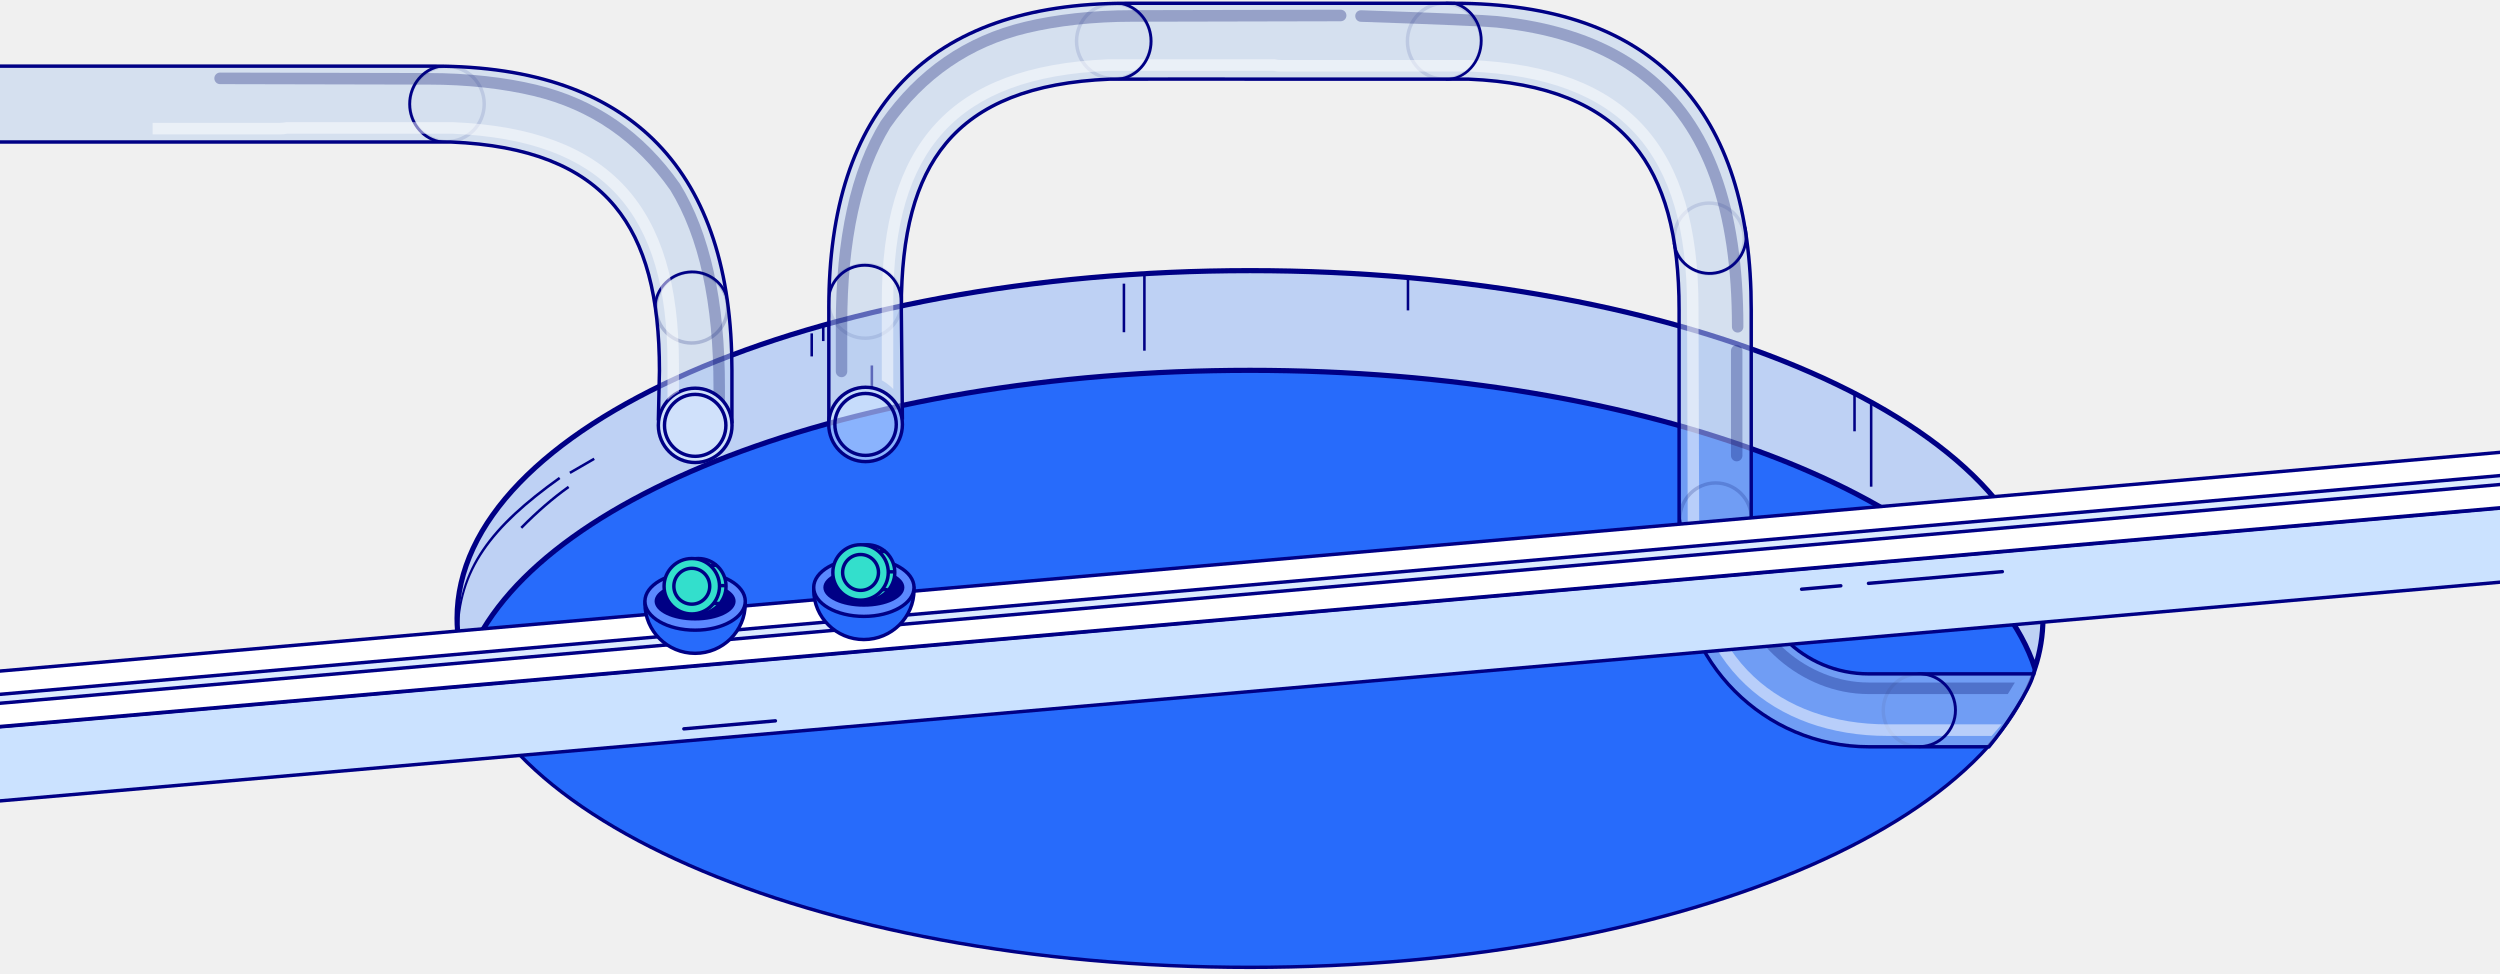
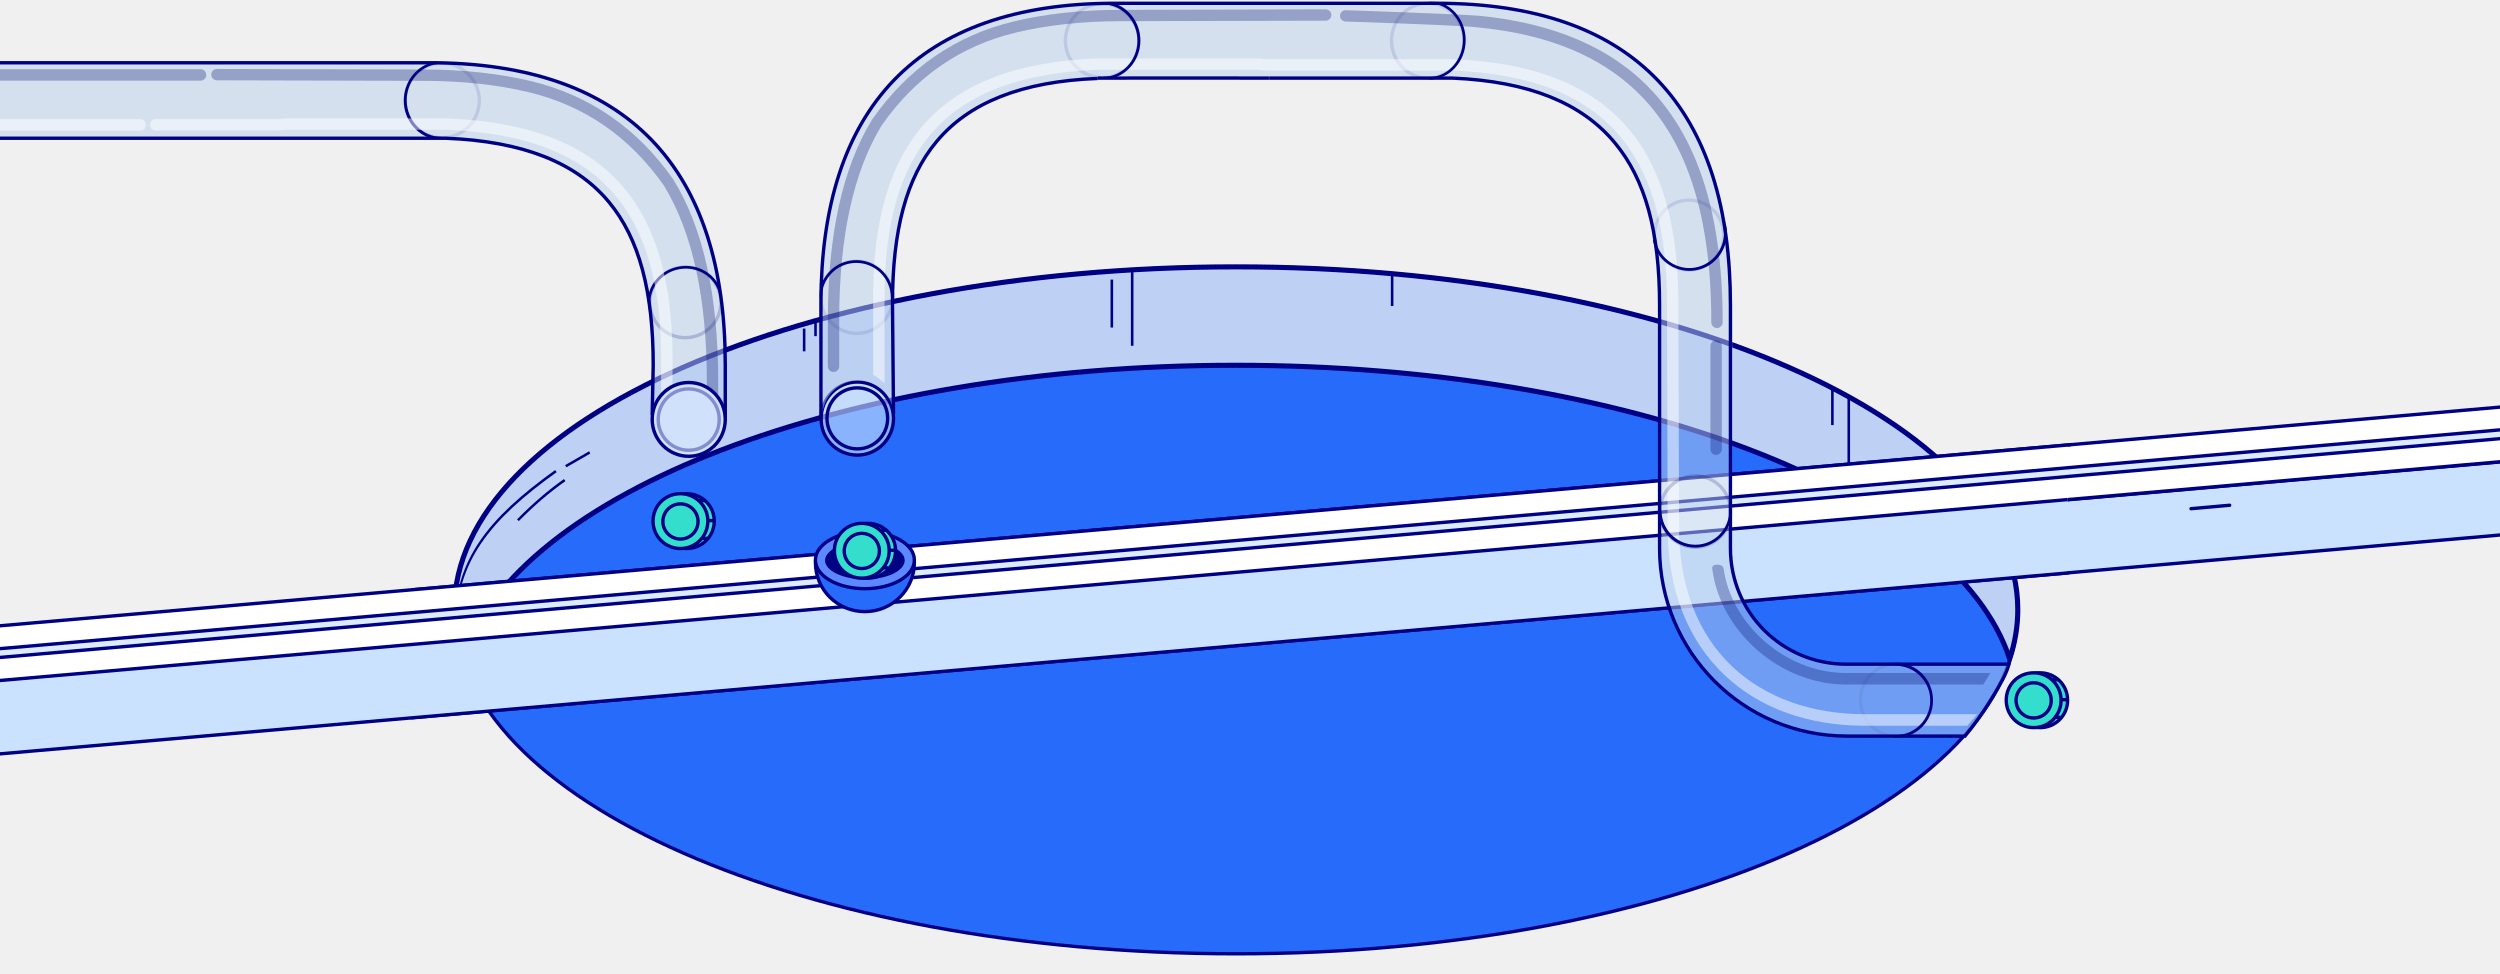
- <svg xmlns="http://www.w3.org/2000/svg" width="1440" height="561" viewBox="0 0 1448 565" fill="none" class="mw-100 hidden-sm">
-   <g>
-     <path d="M724.007 561.163C978.054 561.163 1184 470.688 1184 359.081C1184 247.475 978.054 157 724.007 157C469.96 157 264.014 247.475 264.014 359.081C264.014 470.688 469.96 561.163 724.007 561.163Z" fill="#276BFB" stroke="#000085" stroke-width="2" />
-     <path d="M268.707 387.603C265.614 378.16 264.014 368.504 264.014 358.685C264.014 247.298 469.96 157 724.007 157C978.054 157 1184 247.298 1184 358.685C1184 368.504 1182.4 378.16 1179.31 387.603C1147.32 289.916 955.659 214.836 724.007 214.836C492.354 214.836 300.697 289.916 268.707 387.603L268.707 387.603Z" fill="#BED1F4" stroke="#000085" stroke-width="3" />
-     <path d="M650.121 164.55H651.605V192.73H650.121V164.55Z" fill="#000085" />
-     <path d="M661.997 160.034H663.482V203.43H661.997V160.034Z" fill="#000085" />
-     <path d="M469.011 193.405H470.496V206.754H469.011V193.405Z" fill="#000085" />
-     <path d="M475.691 188.474H477.176V197.854H475.691V188.474Z" fill="#000085" />
-     <path d="M503.897 212.011H505.382V225.359H503.897V212.011Z" fill="#000085" />
-     <path d="M814.902 160.776H816.386V180.057H814.902V160.776Z" fill="#000085" />
-     <path d="M1083.6 234.126H1085.08V282.329H1083.6V234.126Z" fill="#000085" />
-     <path d="M1073.95 227.214H1075.43V250.203H1073.95V227.214Z" fill="#000085" />
-     <path d="M265.005 368.406L264 367.903C264 329.709 283.328 305.11 323.097 276.667L323.962 277.873C284.557 306.055 265.005 330.729 265.005 368.406Z" fill="#000085" />
-     <path d="M329.839 274.946L329.095 273.662L343.198 265.505L343.942 266.788L329.839 274.946Z" fill="#000085" />
-     <path d="M301.79 306.713L300.734 305.671C310.042 296.248 319.229 288.31 328.295 281.857L329.156 283.065C320.163 289.466 311.041 297.349 301.79 306.713Z" fill="#000085" />
-     <path opacity="0.2" d="M1112.28 433.102C1123.83 433.102 1133.2 423.65 1133.2 411.991C1133.2 400.331 1123.83 390.88 1112.28 390.88C1100.72 390.88 1091.35 400.331 1091.35 411.991C1091.35 423.65 1100.72 433.102 1112.28 433.102Z" stroke="#000D6D" stroke-width="2" />
-     <path opacity="0.2" d="M990.393 158.879C1001.64 158.879 1010.76 149.685 1010.76 138.342C1010.76 127 1001.64 117.805 990.393 117.805C979.145 117.805 970.027 127 970.027 138.342C970.027 149.685 979.145 158.879 990.393 158.879Z" stroke="#000D6D" stroke-width="2" />
-     <path opacity="0.2" d="M836.686 45.917C848.488 45.917 858.056 36.063 858.056 23.907C858.056 11.752 848.488 1.898 836.686 1.898C824.883 1.898 815.315 11.752 815.315 23.907C815.315 36.063 824.883 45.917 836.686 45.917Z" stroke="#000D6D" stroke-width="2" />
-     <path opacity="0.2" d="M644.993 45.659C656.93 45.659 666.606 35.901 666.606 23.865C666.606 11.828 656.93 2.07 644.993 2.07C633.056 2.07 623.379 11.828 623.379 23.865C623.379 35.901 633.056 45.659 644.993 45.659Z" stroke="#000D6D" stroke-width="2" />
-     <path opacity="0.2" d="M500.763 196.198C512.471 196.198 521.961 186.628 521.961 174.823C521.961 163.018 512.471 153.448 500.763 153.448C489.056 153.448 479.565 163.018 479.565 174.823C479.565 186.628 489.056 196.198 500.763 196.198Z" stroke="#000D6D" stroke-width="2" />
-     <path fill-rule="evenodd" clip-rule="evenodd" d="M522.558 242.804C521.361 232.199 512.435 223.96 501.601 223.96C489.989 223.96 480.569 233.425 480.509 245.125C480.508 245.087 480.508 245.05 480.508 245.012V178.487C480.508 63.596 537.472 1.898 652.99 1.898H841.825C958.418 1.898 1015.91 64.169 1015.91 180.129L1015.52 322.212C1015.52 360.27 1046.09 391.061 1083.8 391.061H1179.43L1179.17 391.989C1178.04 396.11 1174.71 402.541 1169.17 411.327C1163.65 420.082 1158.5 427.338 1153.72 433.098L1153.51 433.36H1083.9C1023.16 433.36 973.879 383.665 973.879 322.417L973.482 180.417C973.482 137.064 965.371 105.781 947.397 84.117C928.135 60.9 897.167 48.481 851.854 46.582H743.828C742.384 46.582 740.957 46.447 739.558 46.182L643.084 46.181C598.162 48.064 567.483 60.367 548.4 83.368C530.594 104.83 522.558 135.822 522.558 178.773V242.804Z" fill="#BBD0EF" fill-opacity="0.5" />
-     <path d="M522.359 243.433L521.72 178.632C521.72 135.681 529.756 104.688 547.562 83.226C566.645 60.226 597.647 47.799 642.569 45.917M479.671 245.074C479.671 245.036 479.671 244.999 479.671 244.961V178.345C479.671 63.455 536.845 1.898 652.364 1.898H842.028C958.621 1.898 1014.77 63.809 1014.77 179.77V322.606C1014.77 360.664 1045.25 390.919 1082.96 390.919H1178.59L1178.34 391.848C1177.2 395.969 1173.87 402.4 1168.33 411.186C1162.81 419.94 1157.66 427.197 1152.88 432.957L1152.67 433.219H1083.07C1022.32 433.219 972.923 383.854 972.923 322.606V179.77C972.923 136.416 964.533 105.639 946.559 83.976C927.297 60.759 896.245 47.816 850.933 45.917H743.189M743.189 45.917C709.554 45.917 676.215 45.774 642.569 45.917M743.189 45.917C709.556 45.917 676.215 45.776 642.569 45.917" stroke="#000085" stroke-width="2" />
-     <path opacity="0.3" d="M788.265 12.649C786.43 12.586 784.992 11.034 785.054 9.183C785.116 7.331 786.654 5.881 788.489 5.943C834.664 7.513 860.939 8.63 867.603 9.313C898.297 12.459 923.717 20.449 944.179 33.29C948.165 35.791 951.963 38.476 955.575 41.346C992.878 70.983 1010.22 119.961 1010.22 189.573C1010.22 191.425 1008.73 192.927 1006.89 192.927C1005.06 192.927 1003.57 191.425 1003.57 189.573C1003.57 121.826 986.913 74.784 951.461 46.617C948.042 43.901 944.445 41.358 940.667 38.987C921.122 26.722 896.669 19.036 866.93 15.988C860.496 15.328 834.178 14.209 788.265 12.649Z" fill="#000D6D" />
-     <path opacity="0.3" d="M1003.01 203.543C1003.01 201.69 1004.5 200.188 1006.34 200.188C1008.18 200.188 1009.66 201.69 1009.66 203.543V264.279C1009.66 266.132 1008.18 267.633 1006.34 267.633C1004.5 267.633 1003.01 266.132 1003.01 264.279V203.543Z" fill="#000D6D" />
-     <path opacity="0.3" d="M1010.72 334.27C1015.37 367.839 1047.63 395.922 1082.81 395.922H1167.71L1163.63 402.632H1082.81C1043.99 402.632 1008.59 371.548 1004 334.181C1003.67 331.486 1010.35 331.547 1010.72 334.27Z" fill="#000D6D" />
-     <path opacity="0.5" d="M641.785 41.095L641.923 41.092C641.9 41.093 641.877 41.094 641.854 41.095H641.785ZM517.056 174.921V225.668C514.977 223.641 513.199 222.166 510.406 220.625V174.921C510.406 83.655 549.706 38.242 641.647 34.389L738.141 34.386C739.66 34.679 740.897 34.797 742.149 34.797H851.638C944.219 38.674 984.181 85.696 984.181 178.283L984.59 310.161C984.59 345.224 995.728 373.228 1016.13 392.401C1035.45 410.56 1062.58 420.206 1093.72 420.206H1160.05L1154.23 426.916H1093.72C1060.98 426.916 1032.22 416.69 1011.6 397.311C989.79 376.818 977.939 347.021 977.939 310.168L977.531 178.29C977.531 89.162 940.226 45.244 851.569 41.507H742.149C740.587 41.507 739.041 41.368 737.522 41.095H641.854C553.67 44.812 517.056 87.144 517.056 174.921Z" fill="white" />
-     <path opacity="0.3" d="M490.372 188.213V215.461C490.372 217.314 488.883 218.816 487.047 218.816C485.21 218.816 483.722 217.314 483.722 215.461V188.213C483.722 138.064 492.367 98.761 509.761 70.32C530.93 40.105 558.779 20.91 593.298 12.66C611.044 8.419 632.432 5.899 655.816 5.899C676.913 5.899 717.174 5.809 776.597 5.629C778.433 5.624 779.926 7.121 779.932 8.974C779.937 10.826 778.453 12.333 776.617 12.338C717.187 12.518 676.921 12.608 655.816 12.608C632.948 12.608 612.075 15.067 594.831 19.188C561.933 27.051 535.485 45.266 515.366 73.932C498.738 101.174 490.372 139.262 490.372 188.213Z" fill="#000D6D" />
-     <path opacity="0.2" d="M994.134 322.071C1005.61 322.071 1014.92 312.689 1014.92 301.115C1014.92 289.541 1005.61 280.159 994.134 280.159C982.656 280.159 973.351 289.541 973.351 301.115C973.351 312.689 982.656 322.071 994.134 322.071Z" stroke="#000D6D" stroke-width="2" />
-     <path d="M1015.42 299.826L1014.08 300.287C1014.08 311.397 1005.15 320.404 994.134 320.404C984.039 320.404 975.696 312.845 974.367 303.034C974.246 302.136 973.766 300.287 973.505 295.87L972.52 300.287C972.52 312.324 982.197 322.082 994.134 322.082C1004.24 322.082 1012.72 315.093 1015.09 305.65C1015.52 303.934 1015.42 301.677 1015.42 299.826Z" fill="#000085" />
-     <path d="M1112.17 389.981L1108.27 391.143C1111.06 391.143 1114.36 391.763 1115.41 391.934C1125.05 393.493 1132.41 401.879 1132.41 411.991C1132.41 422.893 1123.85 431.79 1113.11 432.285C1112.8 432.3 1108.59 432.768 1108.27 432.768L1112.17 434C1124.28 434 1134.09 424.146 1134.09 411.991C1134.09 399.835 1124.28 389.981 1112.17 389.981Z" fill="#000085" />
-     <path d="M969.179 141.104L970.438 141.104C970.555 141.543 971.2 143.414 971.342 143.839C974.759 154.01 985.468 159.89 995.897 157.071C1005.8 154.394 1012.03 144.797 1010.85 134.818C1010.74 133.849 1010.77 132.442 1010.51 131.472L1011.9 131.472C1015.05 143.328 1008.08 155.514 996.327 158.691C985.366 161.654 974.121 155.733 970.101 145.303C969.811 144.55 969.391 141.902 969.179 141.104Z" fill="#000085" />
-     <path d="M837.576 46.815V45.371C848.481 45.371 857.334 35.419 857.334 23.551C857.334 11.683 848.481 2.075 837.576 2.075V1C838.784 1 840.534 1.031 842.826 1.094C852.094 3.631 858.947 12.728 858.947 23.551C858.947 36.335 849.386 46.815 837.576 46.815Z" fill="#000085" />
-     <path d="M645.407 46.332V45.261C656.648 45.261 665.774 35.693 665.774 23.875C665.774 12.057 656.648 2.49 645.407 2.49V1.419C647.616 1.419 649.749 1.152 651.76 1.785C660.833 4.641 667.437 13.455 667.437 23.875C667.437 34.677 660.341 43.753 650.754 46.255C649.043 46.701 647.252 46.332 645.407 46.332Z" fill="#000085" />
-     <path d="M522.005 175.253H520.944C520.944 163.905 511.826 154.706 500.578 154.706C489.33 154.706 480.211 163.905 480.211 175.253H479.15C479.15 172.649 478.992 170.15 479.808 167.828C482.837 159.205 490.992 153.029 500.578 153.029C510.625 153.029 519.101 159.815 521.749 169.091C522.308 171.048 522.005 173.115 522.005 175.253Z" fill="#000085" />
-     <path d="M500.988 267.779C512.791 267.779 522.359 258.126 522.359 246.218C522.359 234.311 512.791 224.658 500.988 224.658C489.186 224.658 479.618 234.311 479.618 246.218C479.618 258.126 489.186 267.779 500.988 267.779Z" fill="#CBE2FF" fill-opacity="0.6" stroke="#000085" stroke-width="2" />
-     <path d="M500.988 264.185C510.824 264.185 518.797 256.141 518.797 246.218C518.797 236.295 510.824 228.251 500.988 228.251C491.153 228.251 483.179 236.295 483.179 246.218C483.179 256.141 491.153 264.185 500.988 264.185Z" stroke="#000085" stroke-width="2" />
-     <path opacity="0.2" d="M258.145 82.128C246.209 82.128 236.532 72.37 236.532 60.334C236.532 48.297 246.209 38.539 258.145 38.539C270.082 38.539 279.759 48.297 279.759 60.334C279.759 72.37 270.082 82.128 258.145 82.128Z" stroke="#000D6D" stroke-width="2" />
-     <path d="M-130.746 38.407C-129.07 38.381 -127.382 38.367 -125.681 38.367H250.148C365.666 38.367 422.629 100.065 422.629 214.956V246.536L422.629 246.649C422.569 234.95 413.148 225.484 401.537 225.484C390.703 225.484 381.777 233.723 380.58 244.328V215.242C380.58 172.291 372.544 141.299 354.738 119.836C335.655 96.837 304.975 84.533 260.054 82.65L163.579 82.651C162.181 82.916 160.753 83.051 159.31 83.051H-130.746V38.407Z" fill="#BBD0EF" fill-opacity="0.5" />
-     <path d="M380.779 243.968L381.418 215.101C381.418 172.15 373.382 141.157 355.576 119.695C336.493 96.695 305.49 84.268 260.569 82.386H-179.31L-170.406 38.367H250.774C366.292 38.367 423.467 99.924 423.467 214.814V245.496C423.467 245.534 423.467 245.572 423.467 245.609" stroke="#000085" stroke-width="2" />
-     <path d="M257.73 82.8V81.73C246.489 81.73 237.363 72.162 237.363 60.344C237.363 48.526 246.489 38.958 257.73 38.958V37.888C255.521 37.888 253.388 37.621 251.377 38.254C242.304 41.109 235.701 49.923 235.701 60.344C235.701 71.145 242.796 80.221 252.383 82.723C254.095 83.17 255.886 82.8 257.73 82.8Z" fill="#000085" />
-     <path opacity="0.2" d="M379.784 182.376C377.59 171.211 384.939 160.366 396.198 158.154C407.457 155.943 418.362 163.201 420.556 174.366C422.749 185.532 415.4 196.376 404.141 198.588C392.883 200.8 381.977 193.541 379.784 182.376Z" stroke="#000D6D" stroke-width="2" />
-     <path d="M379.079 182.111L380.08 181.914C378.014 171.4 385.287 161.106 396.341 158.934C407.396 156.762 418.022 163.54 420.088 174.055L421.089 173.858C420.683 171.792 420.54 169.748 419.579 167.983C415.241 160.021 405.783 155.464 396.036 157.379C385.932 159.364 378.747 167.669 378.168 177.095C378.065 178.779 378.74 180.386 379.079 182.111Z" fill="#000085" />
-     <path opacity="0.3" d="M412.766 224.681V228.203C412.766 228.374 413.487 229.363 415.324 229.363C417.16 229.363 419.416 235.987 419.416 234.134V224.681C419.416 174.532 410.771 135.229 393.377 106.788C372.207 76.573 344.359 57.378 309.839 49.128C292.094 44.887 270.705 42.367 247.322 42.367C226.225 42.367 185.964 42.277 126.541 42.097C124.705 42.092 123.211 43.589 123.206 45.442C123.2 47.294 124.685 48.801 126.521 48.806C185.951 48.986 226.216 49.076 247.322 49.076C270.189 49.076 291.063 51.535 308.306 55.656C341.204 63.519 367.652 81.734 387.771 110.4C404.4 137.642 412.766 175.73 412.766 224.681Z" fill="#000D6D" />
-     <path d="M402.149 268.313C390.346 268.313 380.778 258.661 380.778 246.753C380.778 234.846 390.346 225.193 402.149 225.193C413.952 225.193 423.52 234.846 423.52 246.753C423.52 258.661 413.952 268.313 402.149 268.313Z" fill="#DCEBFF" fill-opacity="0.6" stroke="#000085" stroke-width="2" />
-     <path d="M402.149 264.72C392.313 264.72 384.34 256.676 384.34 246.753C384.34 236.831 392.313 228.787 402.149 228.787C411.985 228.787 419.958 236.831 419.958 246.753C419.958 256.676 411.985 264.72 402.149 264.72Z" stroke="#000085" stroke-width="2" />
-     <path opacity="0.5" d="M87.413 71.266H160.989C161.763 71.266 162.53 71.222 163.362 71.118C163.877 71.054 164.416 70.967 164.997 70.855L261.491 70.858C353.432 74.711 392.732 120.124 392.732 211.39V227.178C389.939 228.72 388.161 230.193 386.082 232.222V211.39C386.082 123.613 349.468 81.281 261.283 77.564H165.616C164.097 77.837 162.551 77.976 160.989 77.976H87.413V71.266Z" fill="white" />
-     <rect x="-0.909" y="1.083" width="1671.21" height="42.786" transform="matrix(-0.996195 0.0871557 0.0871557 0.996195 1580.38 282.206)" fill="#CBE2FF" stroke="#000085" stroke-width="2" />
-     <rect x="1581.36" y="282.999" width="1671.21" height="32.038" transform="rotate(175 1581.36 282.999)" fill="white" stroke="#000085" stroke-width="2" />
-     <rect x="1580.19" y="269.614" width="1671.21" height="5.166" transform="rotate(175 1580.19 269.614)" fill="#DCEBFF" stroke="#000085" stroke-width="2" />
-     <path d="M1160.43 331.62L1082.79 338.412" stroke="#000085" stroke-width="2" stroke-linecap="round" stroke-linejoin="round" />
-     <path d="M1066.73 339.817L1043.98 341.808" stroke="#000085" stroke-width="2" stroke-linecap="round" stroke-linejoin="round" />
-     <path d="M448.681 418.167L395.588 422.812" stroke="#000085" stroke-width="2" stroke-linecap="round" stroke-linejoin="round" />
-     <path fill-rule="evenodd" clip-rule="evenodd" d="M500 371C483.929 371 470.901 358.074 470.901 342.128C470.901 326.183 529.099 326.183 529.099 342.128C529.099 358.074 516.071 371 500 371Z" fill="#276BFB" stroke="#000085" stroke-width="2" />
-     <path d="M500 357.57C483.929 357.57 470.901 350.054 470.901 340.782C470.901 331.51 483.929 323.994 500 323.994C516.071 323.994 529.099 331.51 529.099 340.782C529.099 350.054 516.071 357.57 500 357.57Z" fill="#5B88FF" stroke="#000085" stroke-width="2" />
-     <path d="M500 351.974C487.02 351.974 476.497 346.963 476.497 340.782C476.497 334.601 487.02 329.59 500 329.59C512.98 329.59 523.503 334.601 523.503 340.782C523.503 346.963 512.98 351.974 500 351.974Z" fill="#000085" />
-     <path d="M501.862 348.158C492.982 348.158 485.783 340.959 485.783 332.079C485.783 323.199 492.982 316 501.862 316C510.743 316 517.942 323.199 517.942 332.079C517.942 340.959 510.743 348.158 501.862 348.158Z" fill="#33DFCC" stroke="#000085" stroke-width="2" />
-     <path d="M498.079 348.158C489.199 348.158 482 340.959 482 332.079C482 323.199 489.199 316 498.079 316C506.96 316 514.159 323.199 514.159 332.079C514.159 340.959 506.96 348.158 498.079 348.158Z" fill="#33DFCC" stroke="#000085" stroke-width="2" />
-     <path d="M498.08 342.483C492.334 342.483 487.675 337.825 487.675 332.079C487.675 326.333 492.334 321.675 498.08 321.675C503.826 321.675 508.484 326.333 508.484 332.079C508.484 337.825 503.826 342.483 498.08 342.483Z" fill="#33DFCC" stroke="#000085" stroke-width="2" />
-     <path d="M509.24 319.924H512.716Z" fill="#33DFCC" />
-     <path d="M509.24 319.924H512.716" stroke="#000085" stroke-width="2" />
-     <path d="M513.827 331.717H517.304Z" fill="#33DFCC" />
-     <path d="M513.827 331.717H517.304" stroke="#000085" stroke-width="2" />
-     <path d="M510.464 342.051H513.828Z" fill="#33DFCC" />
-     <path d="M510.464 342.051H513.828" stroke="#000085" stroke-width="2" />
+ <svg xmlns="http://www.w3.org/2000/svg" width="1440" height="561" viewBox="0 0 1448 565" fill="none" class="w-100 mw-md-100 hidden-sm">
+   <style type="text/css">
+ 	.st0{fill:#276BFB;stroke:#000085;stroke-width:1.972;stroke-miterlimit:3.944;}
+ 	.st1{fill:#BED1F4;stroke:#000085;stroke-width:2.958;stroke-miterlimit:3.944;}
+ 	.st2{fill:#000085;}
+ 	.st3{fill:#CBE2FF;stroke:#000085;stroke-width:1.972;stroke-miterlimit:3.944;}
+ 	.st4{fill:#FFFFFF;stroke:#000085;stroke-width:1.972;stroke-miterlimit:3.944;}
+ 	.st5{fill:#DCEBFF;stroke:#000085;stroke-width:1.972;stroke-miterlimit:3.944;}
+ 	.st6{fill:none;stroke:#000085;stroke-width:1.972;stroke-linecap:round;stroke-linejoin:round;stroke-miterlimit:3.944;}
+ 	.st7{fill:#CBE2FF;}
+ 	.st8{fill:#FFFFFF;}
+ 	.st9{fill:#DCEBFF;}
+ 	.st10{fill:none;stroke:#000085;stroke-width:1.972;stroke-miterlimit:3.944;}
+ 	.st11{fill-rule:evenodd;clip-rule:evenodd;fill:#276BFB;stroke:#000085;stroke-width:1.972;stroke-miterlimit:3.944;}
+ 	.st12{fill:#5B88FF;stroke:#000085;stroke-width:1.972;stroke-miterlimit:3.944;}
+ 	.st13{fill:#33DFCC;stroke:#000085;stroke-width:1.972;stroke-miterlimit:3.944;}
+ 	.st14{fill:none;stroke:#000085;stroke-width:1.972;stroke-miterlimit:3.944;}
+ 	.st15{fill:#CBE2FF;fill-opacity:0.6;stroke:#000085;stroke-width:1.972;stroke-miterlimit:3.944;}
+ 	.st16{opacity:0.2;fill:none;stroke:#000D6D;stroke-width:1.972;stroke-miterlimit:3.944;enable-background:new    ;}
+ 	.st17{fill-rule:evenodd;clip-rule:evenodd;fill:#BBD0EF;fill-opacity:0.5;}
+ 	.st18{opacity:0.3;fill:#000D6D;enable-background:new    ;}
+ 	.st19{opacity:0.5;fill:#FFFFFF;enable-background:new    ;}
+ 	.st20{opacity:0.2;fill:none;stroke:#000D6D;stroke-width:1.986;stroke-miterlimit:3.972;enable-background:new    ;}
+ 	.st21{fill:#BBD0EF;fill-opacity:0.5;}
+ 	.st22{fill:none;stroke:#000085;stroke-width:1.986;stroke-miterlimit:3.972;}
+ 	.st23{fill:none;}
+ 	.st24{fill:#DCEBFF;fill-opacity:0.6;stroke:#000085;stroke-width:1.986;stroke-miterlimit:3.972;}
+ </style>
+   <g id="d">
+     <path class="st0" d="M716,553.3c250.4,0,453.5-89.2,453.5-199.3c0-110-203.1-199.3-453.5-199.3S262.6,243.9,262.6,354   C262.6,464.1,465.6,553.3,716,553.3z" />
+     <path class="st1" d="M267.1,382.2c-3.1-9.3-4.7-18.9-4.7-28.5c0-109.8,203.1-198.9,453.5-198.9s453.5,89.1,453.5,198.9   c0,9.6-1.6,19.2-4.7,28.5c-31.6-96.3-220.5-170.3-448.9-170.3C487.7,211.8,298.7,285.9,267.1,382.2L267.1,382.2z" />
+     <path class="st2" d="M643.1,162.2h1.5V190h-1.5V162.2z" />
+     <path class="st2" d="M654.9,157.8h1.5v42.8h-1.5V157.8z" />
+     <path class="st2" d="M464.6,190.6h1.5v13.2h-1.5V190.6z" />
+     <path class="st2" d="M471.2,185.8h1.5v9.2h-1.5V185.8z" />
+     <path class="st2" d="M805.7,158.5h1.5v19h-1.5V158.5z" />
+     <path class="st2" d="M1070.6,230.9h1.5v47.6h-1.5V230.9z" />
+     <path class="st2" d="M1061.1,224h1.5v22.6h-1.5V224z" />
+     <path class="st2" d="M263.6,363.2l-1-0.5c0-37.6,19.1-61.9,58.3-90l0.9,1.2C282.8,301.7,263.6,326.1,263.6,363.2z" />
+     <path class="st2" d="M327.4,271.1l-0.7-1.3l13.9-8l0.7,1.3L327.4,271.1z" />
+     <path class="st2" d="M299.8,302.3l-1-1c9.1-9.3,18.3-17.1,27.2-23.4l0.9,1.2C317.9,285.4,308.9,293.1,299.8,302.3z" />
  </g>
-   <g id="cart-two">
-     <path fill-rule="evenodd" clip-rule="evenodd" d="M402.099 379C386.028 379 373 366.074 373 350.128C373 334.183 431.198 334.183 431.198 350.128C431.198 366.074 418.17 379 402.099 379Z" fill="#276BFB" stroke="#000085" stroke-width="2" />
-     <path d="M402.099 365.57C386.028 365.57 373 358.054 373 348.782C373 339.51 386.028 331.994 402.099 331.994C418.17 331.994 431.198 339.51 431.198 348.782C431.198 358.054 418.17 365.57 402.099 365.57Z" fill="#5B88FF" stroke="#000085" stroke-width="2" />
-     <path d="M402.099 359.974C389.118 359.974 378.595 354.963 378.595 348.782C378.595 342.601 389.118 337.59 402.099 337.59C415.079 337.59 425.602 342.601 425.602 348.782C425.602 354.963 415.079 359.974 402.099 359.974Z" fill="#000085" />
-     <path d="M403.962 356.158C395.081 356.158 387.882 348.959 387.882 340.079C387.882 331.199 395.081 324 403.962 324C412.842 324 420.041 331.199 420.041 340.079C420.041 348.959 412.842 356.158 403.962 356.158Z" fill="#33DFCC" stroke="#000085" stroke-width="2" />
-     <path d="M400.179 356.158C391.298 356.158 384.099 348.959 384.099 340.079C384.099 331.199 391.298 324 400.179 324C409.059 324 416.258 331.199 416.258 340.079C416.258 348.959 409.059 356.158 400.179 356.158Z" fill="#33DFCC" stroke="#000085" stroke-width="2" />
-     <path d="M400.179 350.483C394.433 350.483 389.775 345.825 389.775 340.079C389.775 334.333 394.433 329.675 400.179 329.675C405.925 329.675 410.583 334.333 410.583 340.079C410.583 345.825 405.925 350.483 400.179 350.483Z" fill="#33DFCC" stroke="#000085" stroke-width="2" />
-     <path d="M411.339 327.924H414.815Z" fill="#33DFCC" />
-     <path d="M411.339 327.924H414.815" stroke="#000085" stroke-width="2" />
-     <path d="M415.926 339.717H419.403Z" fill="#33DFCC" />
-     <path d="M415.926 339.717H419.403" stroke="#000085" stroke-width="2" />
-     <path d="M412.564 350.051H415.927Z" fill="#33DFCC" />
-     <path d="M412.564 350.051H415.927" stroke="#000085" stroke-width="2" />
+   <g id="balka">
+     <g id="balka_4_">
+       <g>
+         <polygon class="st3" points="1678.4,247.9 238.4,373.9 238.4,416.3 1678.4,290.3    " />
+         <polygon class="st4" points="1678.4,216.1 238.4,342.1 238.4,373.8 1678.4,247.8    " />
+         <polygon class="st5" points="1678.4,229.3 238.4,355.3 238.4,360.4 1678.4,234.4    " />
+       </g>
+       <path class="st6" d="M1292.3,293.1l-22.4,2" />
+       <path class="st6" d="M682.9,370.4l-52.3,4.6" />
+     </g>
+     <g id="balka">
+       <polygon class="st7" points="1198.3,289.8 -241.7,415.8 -241.7,458.1 1198.3,332.2   " />
+       <polygon class="st8" points="1198.3,258 -241.7,383.9 -241.7,415.6 1198.3,289.7   " />
+       <polygon class="st9" points="1198.3,271.2 -241.7,397.2 -241.7,402.3 1198.3,276.3   " />
+     </g>
+     <line class="st2" x1="-239" y1="458.1" x2="1004.9" y2="349.3" />
+     <line class="st10" x1="-240" y1="383.9" x2="1200" y2="258" />
+     <line class="st10" x1="-241.3" y1="397.3" x2="1198.7" y2="271.3" />
+     <line class="st10" x1="-241.3" y1="402.4" x2="1198.7" y2="276.4" />
+     <line class="st10" x1="-240.9" y1="458.3" x2="1199.1" y2="332.3" />
+     <line class="st10" x1="-241.7" y1="415.8" x2="1198.3" y2="289.8" />
  </g>
-   <path id="cart-1-leave-path" stroke="none" d="M884.503 728.999 918.01 725.25 47.84 816.936" />
+   <g id="cart2-with-coin">
+     <g id="token_cart_2">
+       <path class="st11" d="M500.6,354.8c-15.9,0-28.7-12.7-28.7-28.5c0-15.7,57.4-15.7,57.4,0C529.3,342,516.4,354.8,500.6,354.8z" />
+       <path class="st12" d="M500.6,341.5c-15.9,0-28.7-7.4-28.7-16.6s12.8-16.6,28.7-16.6s28.7,7.4,28.7,16.6    C529.3,334.2,516.4,341.5,500.6,341.5z" />
+       <path class="st2" d="M500.6,336.1c-12.8,0-23.1-5-23.1-11s10.3-11,23.1-11s23.1,5,23.1,11S513.4,336.1,500.6,336.1z" />
+     </g>
+     <g id="hidden-coin-2">
+       <path class="st13" d="M502.5,335.4c-8.7,0-15.9-7-15.9-15.9c0-8.8,7-15.9,15.9-15.9c8.7,0,15.9,7,15.9,15.9    C518.3,328.3,511.2,335.4,502.5,335.4z" />
+       <path class="st13" d="M498.8,335.4c-8.7,0-15.9-7-15.9-15.9c0-8.8,7-15.9,15.9-15.9c8.7,0,15.9,7,15.9,15.9    C514.7,328.3,507.5,335.4,498.8,335.4z" />
+       <path class="st13" d="M498.8,329.8c-5.7,0-10.2-4.6-10.2-10.2c0-5.7,4.6-10.2,10.2-10.2c5.7,0,10.2,4.6,10.2,10.2    C509,325.3,504.4,329.8,498.8,329.8z" />
+       <path class="st14" d="M509.7,307.6h3.5" />
+       <path class="st14" d="M514.3,319.2h3.5" />
+       <path class="st14" d="M511,329.4h3.3" />
+     </g>
+   </g>
+   <g id="cart_2">
+     <g id="token_cart_2">
+       <path class="st11" d="M1791.5,238.4c-15.9,0-28.7-12.7-28.7-28.5c0-15.7,57.4-15.7,57.4,0S1807.3,238.4,1791.5,238.4z" />
+       <path class="st12" d="M1791.5,225.1c-15.9,0-28.7-7.4-28.7-16.6c0-9.1,12.8-16.6,28.7-16.6s28.7,7.4,28.7,16.6    C1820.2,217.7,1807.3,225.1,1791.5,225.1z" />
+       <path class="st2" d="M1791.5,219.6c-12.8,0-23.1-5-23.1-11c0-6.1,10.3-11,23.1-11s23.1,5,23.1,11    C1814.6,214.6,1804.3,219.6,1791.5,219.6z" />
+     </g>
+   </g>
+   <g id="coin_2">
+     <path class="st13" d="M1182.4,422.1c-8.7,0-15.9-7-15.9-15.9s7-15.9,15.9-15.9c8.7,0,15.9,7,15.9,15.9S1191.1,422.1,1182.4,422.1z" />
+     <path class="st13" d="M1178.6,422.1c-8.7,0-15.9-7-15.9-15.9s7-15.9,15.9-15.9c8.7,0,15.9,7,15.9,15.9S1187.4,422.1,1178.6,422.1z" />
+     <path class="st13" d="M1178.6,416.5c-5.7,0-10.2-4.6-10.2-10.2c0-5.7,4.6-10.2,10.2-10.2s10.2,4.6,10.2,10.2   C1188.8,412,1184.3,416.5,1178.6,416.5z" />
+     <path class="st14" d="M1189.6,394.3h3.5" />
+     <path class="st14" d="M1194.2,405.9h3.5" />
+     <path class="st14" d="M1190.8,416.1h3.3" />
+   </g>
+   <g id="cart1-with-coin">
+     <g id="token_cart_1">
+       <path class="st11" d="M1708.5,247.9c-15.9,0-28.7-12.7-28.7-28.5c0-15.7,57.4-15.7,57.4,0C1737.2,235.2,1724.4,247.9,1708.5,247.9    z" />
+       <path class="st12" d="M1708.5,234.7c-15.9,0-28.7-7.4-28.7-16.6c0-9.1,12.8-16.6,28.7-16.6s28.7,7.4,28.7,16.6    C1737.2,227.3,1724.4,234.7,1708.5,234.7z" />
+       <path class="st2" d="M1708.5,229.1c-12.8,0-23.1-5-23.1-11c0-6.1,10.3-11,23.1-11c12.8,0,23.1,5,23.1,11    C1731.6,224.2,1721.3,229.1,1708.5,229.1z" />
+     </g>
+     <g id="hidden_coin_1">
+       <path class="st13" d="M1710.6,227.5c-8.7,0-15.9-7-15.9-15.9c0-8.8,7-15.9,15.9-15.9c8.7,0,15.9,7,15.9,15.9    C1726.5,220.4,1719.3,227.5,1710.6,227.5z" />
+       <path class="st13" d="M1706.9,227.5c-8.7,0-15.9-7-15.9-15.9c0-8.8,7-15.9,15.9-15.9c8.7,0,15.9,7,15.9,15.9    C1722.8,220.4,1715.7,227.5,1706.9,227.5z" />
+       <path class="st13" d="M1706.9,221.9c-5.7,0-10.2-4.6-10.2-10.2c0-5.7,4.6-10.2,10.2-10.2s10.2,4.6,10.2,10.2    C1717.1,217.3,1712.6,221.9,1706.9,221.9z" />
+       <path class="st14" d="M1717.8,199.7h3.5" />
+       <path class="st14" d="M1722.4,211.3h3.5" />
+       <path class="st14" d="M1719.1,221.5h3.3" />
+     </g>
+   </g>
+   <g id="coin_1">
+     <path class="st13" d="M397.3,318.2c-8.7,0-15.9-7-15.9-15.9s7-15.9,15.9-15.9c8.7,0,15.9,7,15.9,15.9S406,318.2,397.3,318.2z" />
+     <path class="st13" d="M393.6,318.2c-8.7,0-15.9-7-15.9-15.9s7-15.9,15.9-15.9c8.7,0,15.9,7,15.9,15.9S402.3,318.2,393.6,318.2z" />
+     <path class="st13" d="M393.6,312.7c-5.7,0-10.2-4.6-10.2-10.2s4.6-10.2,10.2-10.2s10.2,4.6,10.2,10.2S399.3,312.7,393.6,312.7z" />
+     <path class="st14" d="M404.5,290.4h3.5" />
+     <path class="st14" d="M409.1,302h3.5" />
+     <path class="st14" d="M405.8,312.3h3.3" />
+   </g>
+   <g id="right">
+     <path class="st15" d="M496.2,264c11.6,0,21-9.5,21-21.2c0-11.7-9.4-21.2-21-21.2c-11.6,0-21,9.5-21,21.2   C475,254.5,484.5,264,496.2,264z" />
+     <path class="st16" d="M1098.8,427c11.4,0,20.7-9.3,20.7-20.9s-9.2-20.9-20.7-20.9s-20.7,9.3-20.7,20.9   C1078.1,417.7,1087.5,427,1098.8,427z" />
+     <path class="st16" d="M978.7,156.7c11.1,0,20.1-9,20.1-20.3c0-11.2-9-20.3-20.1-20.3c-11.1,0-20.1,9-20.1,20.3   C958.6,147.5,967.5,156.7,978.7,156.7z" />
+     <path class="st16" d="M827.1,45.3c11.6,0,21-9.7,21-21.7s-9.4-21.7-21-21.7s-21,9.7-21,21.7S815.5,45.3,827.1,45.3z" />
+     <path class="st16" d="M638.2,45c11.8,0,21.3-9.6,21.3-21.4c0-11.9-9.5-21.4-21.3-21.4c-11.8,0-21.3,9.6-21.3,21.4   S626.4,45,638.2,45z" />
+     <path class="st16" d="M495.9,193.4c11.5,0,20.9-9.4,20.9-21c0-11.6-9.3-21-20.9-21s-20.9,9.4-20.9,21   C475,184,484.4,193.4,495.9,193.4z" />
+     <path class="st17" d="M517.4,239.4c-1.2-10.4-10-18.6-20.7-18.6c-11.4,0-20.8,9.3-20.8,20.9v-0.1v-65.6   C476,62.7,532.2,1.9,646.1,1.9h186.1c115,0,171.7,61.4,171.7,175.7l-0.4,140.1c0,37.5,30.2,67.9,67.3,67.9h94.3l-0.3,0.9   c-1.1,4.1-4.4,10.4-9.8,19.1c-5.5,8.6-10.5,15.8-15.2,21.4l-0.2,0.3H1071c-59.9,0-108.4-49-108.4-109.4l-0.4-140   c0-42.7-8-73.6-25.7-94.9c-19-22.9-49.5-35.1-94.2-37H735.6c-1.4,0-2.9-0.1-4.2-0.4h-95.1c-44.3,1.9-74.6,14-93.3,36.6   c-17.6,21.1-25.5,51.7-25.5,94V239.4z" />
+     <path class="st14" d="M517.2,240l-0.6-63.8c0-42.3,7.9-72.9,25.5-94c18.8-22.6,49.3-35,93.6-36.7 M475.1,241.6L475.1,241.6v-65.7   c0-113.3,56.4-174,170.3-174h187c115,0,170.3,61.1,170.3,175.3V318c0,37.5,30.1,67.3,67.2,67.3h94.3l-0.2,0.9   c-1.1,4.1-4.4,10.4-9.8,19.1s-10.5,15.8-15.2,21.4l-0.2,0.3h-68.6c-59.9,0-108.6-48.7-108.6-109V177.2c0-42.7-8.2-73.1-26-94.4   c-19-22.9-49.6-35.6-94.2-37.5H735.1 M735,45.3c-33.2,0-66-0.1-99.2,0 M735,45.3c-33.2,0-66-0.1-99.2,0" />
+     <path class="st18" d="M779.4,12.5c-1.8-0.1-3.2-1.6-3.2-3.4c0.1-1.8,1.6-3.3,3.4-3.2c45.5,1.6,71.4,2.7,78,3.3   c30.3,3.1,55.3,11,75.5,23.6c4,2.5,7.6,5.2,11.2,7.9C981,70,998.2,118.4,998.2,187c0,1.8-1.5,3.3-3.3,3.3c-1.8,0-3.3-1.5-3.3-3.3   c0-66.8-16.4-113.2-51.3-140.9c-3.4-2.7-7-5.2-10.6-7.5c-19.3-12.1-43.4-19.7-72.7-22.6C850.6,15.1,824.7,14,779.4,12.5z" />
+     <path class="st18" d="M991.1,200.7c0-1.8,1.5-3.3,3.3-3.3s3.3,1.5,3.3,3.3v59.9c0,1.8-1.5,3.3-3.3,3.3s-3.3-1.5-3.3-3.3V200.7z" />
+     <path class="st18" d="M998.7,329.6c4.6,33.1,36.3,60.8,71.1,60.8h83.7l-4.1,6.7h-79.6c-38.2,0-73.2-30.7-77.7-67.5   C991.8,326.8,998.3,326.9,998.7,329.6z" />
+     <path class="st19" d="M635,40.5L635,40.5C635.1,40.5,635.1,40.5,635,40.5L635,40.5z M512,172.5v50c-2.1-2-3.8-3.5-6.6-5v-45.1   c0-90,38.7-134.7,129.4-138.5h95.1c1.5,0.3,2.7,0.4,4,0.4h107.9c91.2,3.8,130.7,50.1,130.7,141.5l0.4,130c0,34.6,11,62.2,31.1,81.1   c19.1,17.9,45.8,27.4,76.5,27.4h65.4l-5.8,6.7h-59.7c-32.3,0-60.7-10.1-80.9-29.2c-21.5-20.2-33.2-49.5-33.2-85.9l-0.4-130.2   c0-87.9-36.7-131.2-124.2-134.8H733.9c-1.6,0-3.1-0.1-4.6-0.4H635C548.1,44.2,512,85.9,512,172.5z" />
+     <path class="st18" d="M485.7,185.6v26.9c0,1.8-1.5,3.3-3.3,3.3c-1.8,0-3.3-1.5-3.3-3.3v-26.9c0-49.4,8.5-88.2,25.7-116.3   c20.9-29.8,48.4-48.8,82.3-56.9c17.5-4.2,38.6-6.7,61.7-6.7c20.8,0,60.5-0.1,119.1-0.3c1.8,0,3.3,1.5,3.3,3.3s-1.5,3.3-3.3,3.3   c-58.6,0.2-98.3,0.3-119.1,0.3c-22.5,0-43.1,2.4-60.2,6.5c-32.5,7.7-58.5,25.7-78.3,54C493.9,99.8,485.7,137.3,485.7,185.6z" />
+     <path class="st16" d="M982.3,317.5c11.3,0,20.5-9.2,20.5-20.7s-9.1-20.7-20.5-20.7c-11.3,0-20.5,9.2-20.5,20.7   S971,317.5,982.3,317.5z" />
+     <path class="st2" d="M1003.4,295.6l-1.3,0.5c0,10.9-8.8,19.9-19.7,19.9c-9.9,0-18.2-7.4-19.5-17.1c-0.1-0.9-0.6-2.7-0.9-7l-1,4.4   c0,11.9,9.5,21.4,21.3,21.4c9.9,0,18.4-6.9,20.7-16.2C1003.5,299.7,1003.4,297.4,1003.4,295.6z" />
+     <path class="st2" d="M1098.7,384.5l-3.9,1.2c2.8,0,6,0.6,7,0.8c9.5,1.5,16.8,9.8,16.8,19.8c0,10.7-8.4,19.6-19.1,20.1   c-0.3,0-4.5,0.5-4.8,0.5l3.9,1.2c11.9,0,21.6-9.7,21.6-21.7C1120.3,394.2,1110.6,384.5,1098.7,384.5z" />
+     <path class="st2" d="M957.7,139.1h1.3c0.1,0.4,0.8,2.3,0.9,2.7c3.4,10,13.9,15.8,24.2,13c9.7-2.7,15.9-12.1,14.7-21.9   c-0.1-1-0.1-2.4-0.3-3.3h1.4c3.1,11.7-3.8,23.7-15.4,26.8c-10.8,2.9-21.8-2.9-25.8-13.2C958.4,142.5,958,139.9,957.7,139.1z" />
+     <path class="st2" d="M828,46.2v-1.5c10.7,0,19.5-9.8,19.5-21.5S838.8,2,828,2V1c1.2,0,2.9,0,5.2,0.1c9.1,2.5,15.9,11.5,15.9,22.1   C849.1,35.8,839.6,46.2,828,46.2z" />
+     <path class="st2" d="M638.6,45.7v-1.1c11.1,0,20.1-9.4,20.1-21s-9-21-20.1-21V1.4c2.2,0,4.3-0.3,6.3,0.4   c8.9,2.8,15.5,11.5,15.5,21.7c0,10.6-7,19.6-16.5,22C642.2,46.1,640.4,45.7,638.6,45.7z" />
+     <path class="st2" d="M516.8,172.8h-1.1c0-11.2-9-20.3-20.1-20.3c-11.1,0-20.1,9-20.1,20.3h-1.1c0-2.6-0.2-5.1,0.7-7.3   c3-8.5,11-14.6,20.5-14.6c9.9,0,18.3,6.7,20.9,15.8C517.1,168.6,516.8,170.7,516.8,172.8z" />
+     <path class="st14" d="M496.2,260.4c9.7,0,17.6-7.9,17.6-17.7c0-9.8-7.8-17.7-17.6-17.7s-17.6,7.9-17.6,17.7   C478.6,252.5,486.5,260.4,496.2,260.4z" />
+   </g>
+   <g id="left">
+     <path class="st20" d="M255.4,79.9c-11.9,0-21.5-9.7-21.5-21.6c0-12,9.6-21.6,21.5-21.6c11.9,0,21.5,9.7,21.5,21.6   C276.9,70.2,267.3,79.9,255.4,79.9z" />
+     <path class="st21" d="M247.5,36.4h-487.4v44.4h397.2c1.4,0,2.9-0.1,4.2-0.4l95.8,0c44.6,1.9,75.1,14.1,94,36.9   c17.7,21.3,25.7,52.1,25.7,94.7v28.9c1.2-10.5,10.1-18.7,20.8-18.7c11.5,0,20.9,9.4,20.9,21v-0.1v-31.4   C418.7,97.7,362.2,36.4,247.5,36.4z" />
+     <path class="st22" d="M-239.9,36.4h488c114.7,0,171.5,61.1,171.5,175.2v30.5c0,0,0,0.1,0,0.1" />
+     <path class="st22" d="M377.2,240.6l0.6-28.7c0-42.6-8-73.4-25.7-94.7c-18.9-22.8-49.7-35.2-94.3-37h-497.8" />
+     <path class="st2" d="M255,80.5v-1.1c-11.2,0-20.2-9.5-20.2-21.2S243.8,37,255,37V36c-2.2,0-4.3-0.3-6.3,0.4   c-9,2.8-15.6,11.6-15.6,21.9c0,10.7,7,19.7,16.6,22.2C251.4,80.9,253.2,80.5,255,80.5z" />
+     <path class="st20" d="M376.2,179.4c-2.2-11.1,5.1-21.9,16.3-24.1c11.2-2.2,22,5,24.2,16.1c2.2,11.1-5.1,21.9-16.3,24.1   C389.2,197.7,378.4,190.5,376.2,179.4z" />
+     <path class="st2" d="M375.5,179.2l1-0.2c-2.1-10.4,5.2-20.7,16.1-22.8c11-2.2,21.5,4.6,23.6,15l1-0.2c-0.4-2.1-0.5-4.1-1.5-5.8   c-4.3-7.9-13.7-12.4-23.4-10.5c-10,2-17.2,10.2-17.7,19.6C374.5,175.8,375.2,177.4,375.5,179.2z" />
+     <path class="st18" d="M408.9,221.4v3.5c0,0.2,0.7,1.2,2.5,1.2c1.8,0,4.1,6.6,4.1,4.7v-9.4c0-49.8-8.6-88.8-25.9-117.1   c-21-30-48.7-49.1-82.9-57.3c-17.6-4.2-38.9-6.7-62.1-6.7c-20.9,0-60.9-0.1-119.9-0.3c-1.8,0-3.3,1.5-3.3,3.3   c0,1.8,1.5,3.3,3.3,3.3c59,0.2,99,0.3,119.9,0.3c22.7,0,43.4,2.4,60.6,6.5c32.7,7.8,58.9,25.9,78.9,54.4   C400.6,135,408.9,172.8,408.9,221.4z" />
+     <path class="st19" d="M85.9,72.3c0-1.8,1.4-3.2,3.2-3.2h69.8c0.8,0,1.5,0,2.4-0.1c0.4-0.1,0.9-0.1,1.3-0.2c0.2,0,0.4-0.1,0.6-0.1   l95.5,0c91.3,3.8,130.3,48.9,130.3,139.5v15.6l-6.6,4.2c0,0,0-19.8,0-19.8c0-87.2-36.4-129.2-123.9-132.9h-94.7c-0.2,0-0.3,0-0.5,0   c-1.4,0.2-2.9,0.4-4.3,0.4H89.1c-1.8,0-3.2-1.4-3.2-3.2V72.3z" />
+     <path class="st19" d="M80.1,75.8h-320.1v-6.7H80.1c1.8,0,3.3,1.5,3.3,3.3v0C83.5,74.3,82,75.8,80.1,75.8z" />
+     <path class="st18" d="M115.2,46.8h-355.2v-6.7h355.2c1.8,0,3.3,1.5,3.3,3.3v0C118.6,45.3,117.1,46.8,115.2,46.8z" />
+     <line class="st23" x1="88.4" y1="75.8" x2="73.9" y2="75.8" />
+     <path class="st22" d="M398.4,261.2c-9.8,0-17.7-8-17.7-17.8c0-9.9,7.9-17.8,17.7-17.8s17.7,8,17.7,17.8   C416.1,253.2,408.2,261.2,398.4,261.2z" />
+     <path class="st24" d="M398.4,264.7c-11.7,0-21.2-9.6-21.2-21.4c0-11.8,9.5-21.4,21.2-21.4c11.7,0,21.2,9.6,21.2,21.4   C419.6,255.2,410.1,264.7,398.4,264.7z" />
+   </g>
+   <path id="token_line_left" class="st23" d="M404.8,324.7V182.2c0-68.5-74.4-124-166.2-124h-509.9" />
+   <path id="token_line_right" class="st23" d="M497.1,286.2L494.8,164c0-73.5,58.6-133.2,130.9-133.2h229.8  c70.4,0,127.4,58.1,127.4,129.6v169c0,49.6,41.3,76.8,90,76.8l125.5-0.1" />
+   <line id="coin-2-way-2" class="st23" x1="-306.9" y1="390.3" x2="497.4" y2="318.1" />
+   <line id="coin-1-way-2" class="st23" x1="-288.9" y1="387.2" x2="357.6" y2="331.8" />
+   <line id="coin-1-way-1" class="st23" x1="400" y1="326" x2="1834.9" y2="201.5" />
+   <line id="coin-2-way-1" class="st23" x1="497.8" y1="320.1" x2="1820.2" y2="203.5" />
</svg>
